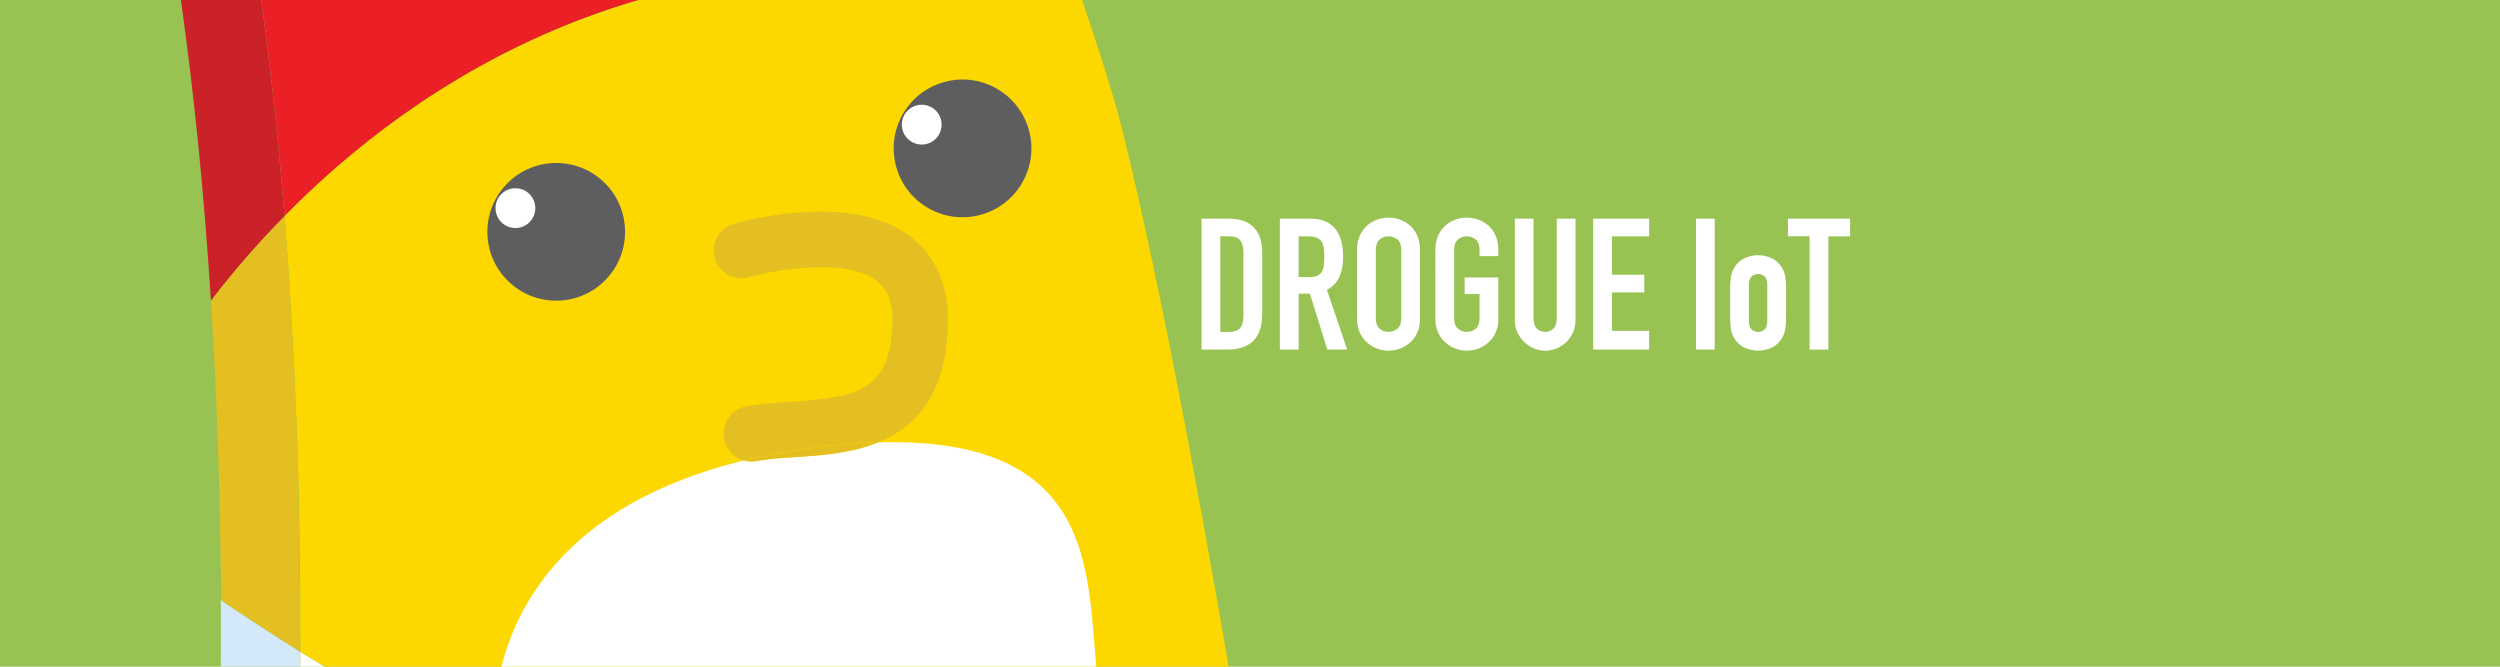
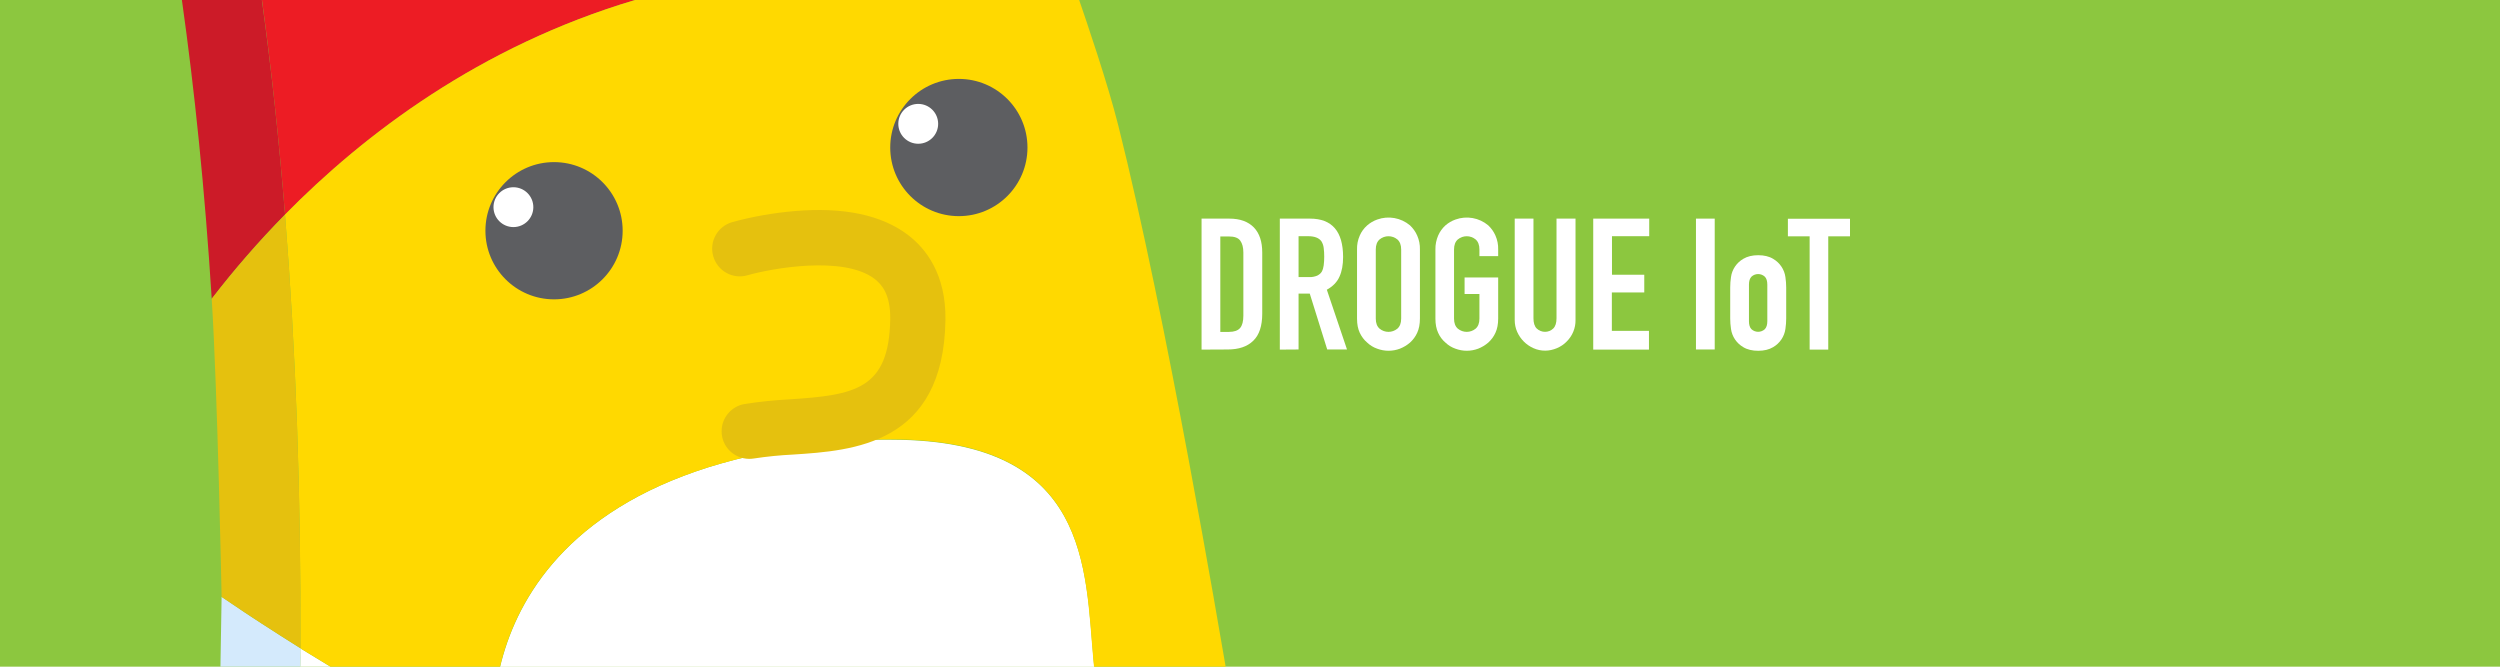
- <svg xmlns="http://www.w3.org/2000/svg" id="e0tegvfh07j7s1" viewBox="0 0 1920 512" shape-rendering="geometricPrecision" text-rendering="geometricPrecision" width="1920" height="512">
-   <style>#e0tegvfh07j7s24 {animation: e0tegvfh07j7s24_c_o 10000ms linear infinite normal forwards}@keyframes e0tegvfh07j7s24_c_o { 0% {opacity: 1} 97% {opacity: 1} 98% {opacity: 0} 100% {opacity: 0} }#e0tegvfh07j7s31 {animation: e0tegvfh07j7s31_c_o 10000ms linear infinite normal forwards}@keyframes e0tegvfh07j7s31_c_o { 0% {opacity: 0} 97% {opacity: 0} 98% {opacity: 1} 100% {opacity: 1} }</style>
-   <g id="e0tegvfh07j7s2">
-     <rect id="e0tegvfh07j7s3" width="1920" height="512" rx="0" ry="0" fill="rgb(152,195,83)" stroke="none" stroke-width="1" />
-     <g id="e0tegvfh07j7s4">
-       <path id="e0tegvfh07j7s5" d="M922.77,268.47L922.77,167.93L944.1,167.93Q956.49,167.93,962.95,174.71Q969.41,181.49,969.38,193.92L969.38,240.92Q969.38,255.04,962.53,261.75Q955.68,268.46,942.83,268.46ZM937.18,181.47L937.18,254.9L943.81,254.9C947.86,254.9,950.74,253.9,952.43,251.9C954.12,249.9,954.97,246.69,954.97,242.36L954.97,193.9Q954.97,187.97,952.57,184.72Q950.17,181.47,943.81,181.48Z" fill="rgb(255,255,255)" stroke="none" stroke-width="1" />
-       <path id="e0tegvfh07j7s6" d="M982.93,268.47L982.93,167.93L1006.1,167.93Q1031.51,167.93,1031.51,197.45C1031.654,202.624,1030.713,207.771,1028.75,212.56C1026.731,216.878,1023.327,220.397,1019.08,222.56L1034.61,268.45L1019.36,268.45L1006,225.55L997.39,225.55L997.39,268.48ZM997.34,181.47L997.34,212.81L1005.52,212.81C1007.595,212.915,1009.668,212.574,1011.6,211.81C1013.039,211.167,1014.264,210.126,1015.13,208.81C1015.948,207.298,1016.474,205.646,1016.68,203.94C1017.253,199.485,1017.253,194.975,1016.68,190.52C1016.455,188.757,1015.88,187.058,1014.99,185.52Q1012.31,181.58,1004.82,181.52Z" fill="rgb(255,255,255)" stroke="none" stroke-width="1" />
-       <path id="e0tegvfh07j7s7" d="M1042.25,191.65C1042.171,187.96,1042.89,184.296,1044.36,180.91C1045.67,177.951,1047.596,175.305,1050.01,173.15C1052.269,171.172,1054.881,169.638,1057.71,168.63C1066.318,165.529,1075.926,167.252,1082.92,173.15C1085.258,175.339,1087.129,177.979,1088.42,180.91C1089.888,184.297,1090.611,187.959,1090.54,191.65L1090.54,244.74C1090.641,248.475,1089.917,252.187,1088.42,255.61C1087.131,258.464,1085.257,261.015,1082.92,263.1C1080.626,265.136,1077.965,266.718,1075.08,267.76C1069.479,269.834,1063.321,269.834,1057.72,267.76C1054.868,266.736,1052.25,265.152,1050.02,263.1C1047.609,261.049,1045.68,258.491,1044.37,255.61C1042.872,252.187,1042.151,248.475,1042.26,244.74ZM1056.65,244.74C1056.65,248.23,1057.65,250.74,1059.54,252.44C1063.511,255.739,1069.269,255.739,1073.24,252.44Q1076.14,249.96,1076.14,244.74L1076.14,191.65C1076.14,188.16,1075.14,185.6,1073.24,183.95C1069.269,180.651,1063.511,180.651,1059.54,183.95Q1056.65,186.43,1056.65,191.65Z" fill="rgb(255,255,255)" stroke="none" stroke-width="1" />
-       <path id="e0tegvfh07j7s8" d="M1102.4,191.65C1102.329,187.959,1103.052,184.297,1104.52,180.91C1105.826,177.949,1107.753,175.302,1110.17,173.15C1112.427,171.174,1115.036,169.641,1117.86,168.63C1126.468,165.529,1136.076,167.252,1143.07,173.15C1145.417,175.334,1147.292,177.975,1148.58,180.91C1150.048,184.297,1150.771,187.959,1150.7,191.65L1150.7,196.73L1136.29,196.73L1136.29,191.65C1136.29,188.16,1135.29,185.6,1133.4,183.95C1129.429,180.651,1123.671,180.651,1119.7,183.95Q1116.8,186.43,1116.8,191.65L1116.8,244.74C1116.8,248.23,1117.8,250.74,1119.7,252.44C1123.671,255.739,1129.429,255.739,1133.4,252.44C1135.32,250.79,1136.29,248.22,1136.29,244.74L1136.29,225.82L1124.86,225.82L1124.86,213.11L1150.7,213.11L1150.7,244.72C1150.8,248.455,1150.076,252.166,1148.58,255.59C1147.285,258.443,1145.409,260.995,1143.07,263.08C1140.776,265.111,1138.119,266.692,1135.24,267.74C1129.639,269.814,1123.481,269.814,1117.88,267.74C1115.032,266.715,1112.417,265.13,1110.19,263.08C1107.779,261.029,1105.85,258.471,1104.54,255.59C1103.044,252.166,1102.32,248.455,1102.42,244.72Z" fill="rgb(255,255,255)" stroke="none" stroke-width="1" />
-       <path id="e0tegvfh07j7s9" d="M1210,167.93L1210,245.87C1210.08,252.069,1207.632,258.034,1203.22,262.39C1201.072,264.546,1198.533,266.273,1195.74,267.48C1192.898,268.708,1189.835,269.341,1186.74,269.34C1183.643,269.356,1180.577,268.722,1177.74,267.48C1172.167,265.008,1167.712,260.553,1165.24,254.98C1163.992,252.106,1163.358,249.003,1163.38,245.87L1163.38,167.93L1177.78,167.93L1177.78,244.46Q1177.78,249.83,1180.33,252.37C1183.888,255.762,1189.482,255.762,1193.04,252.37Q1195.58,249.84,1195.58,244.46L1195.58,167.93Z" fill="rgb(255,255,255)" stroke="none" stroke-width="1" />
-       <path id="e0tegvfh07j7s10" d="M1223.56,268.47L1223.56,167.93L1266.56,167.93L1266.56,181.48L1238,181.48L1238,211L1262.79,211L1262.79,224.56L1238,224.56L1238,254.09L1266.5,254.09L1266.5,268.5Z" fill="rgb(255,255,255)" stroke="none" stroke-width="1" />
-       <path id="e0tegvfh07j7s11" d="M1302.5,268.47L1302.5,167.93L1316.9,167.93L1316.9,268.47Z" fill="rgb(255,255,255)" stroke="none" stroke-width="1" />
-       <path id="e0tegvfh07j7s12" d="M1328.77,220.88C1328.751,218.183,1328.939,215.489,1329.33,212.82C1330.126,206.952,1333.593,201.783,1338.72,198.82C1345.927,195.067,1354.513,195.067,1361.72,198.82C1366.847,201.783,1370.314,206.952,1371.11,212.82C1371.5,215.489,1371.69,218.183,1371.68,220.88L1371.68,244.46C1371.688,247.137,1371.497,249.811,1371.11,252.46C1370.316,258.329,1366.848,263.498,1361.72,266.46C1354.513,270.213,1345.927,270.213,1338.72,266.46C1333.593,263.497,1330.126,258.328,1329.33,252.46C1328.939,249.791,1328.751,247.097,1328.77,244.4ZM1343.17,246.72Q1343.17,250.81,1345.08,252.86C1347.97,255.602,1352.5,255.602,1355.39,252.86Q1357.29,250.86,1357.29,246.72L1357.29,218.62Q1357.29,214.52,1355.39,212.48C1352.5,209.738,1347.97,209.738,1345.08,212.48Q1343.18,214.48,1343.17,218.62Z" fill="rgb(255,255,255)" stroke="none" stroke-width="1" />
-       <path id="e0tegvfh07j7s13" d="M1389.77,268.47L1389.77,181.47L1373.12,181.47L1373.12,167.93L1420.84,167.93L1420.84,181.48L1404.17,181.48L1404.17,268.48Z" fill="rgb(255,255,255)" stroke="none" stroke-width="1" />
+ <svg xmlns="http://www.w3.org/2000/svg" id="euactrf395kd1" viewBox="0 0 1920 512" shape-rendering="geometricPrecision" text-rendering="geometricPrecision">
+   <style>#euactrf395kd23 {animation: euactrf395kd23_c_o 10000ms linear infinite normal forwards}@keyframes euactrf395kd23_c_o { 0% {opacity: 1} 97% {opacity: 1} 98% {opacity: 0} 100% {opacity: 0} }#euactrf395kd29 {animation: euactrf395kd29_c_o 10000ms linear infinite normal forwards}@keyframes euactrf395kd29_c_o { 0% {opacity: 0} 97% {opacity: 0} 98% {opacity: 1} 100% {opacity: 1} }</style>
+   <g id="euactrf395kd2">
+     <rect id="euactrf395kd3" width="1920" height="512" rx="0" ry="0" fill="rgb(140,199,63)" stroke="none" stroke-width="1" />
+     <g id="euactrf395kd4">
+       <path id="euactrf395kd5" d="M922.8,268.5L922.8,167.9L944.1,167.9C952.4,167.9,958.6,170.2,963,174.7C967.3,179.2,969.4,185.6,969.4,193.9L969.4,240.9C969.4,250.3,967.1,257.3,962.5,261.7C957.9,266.2,951.4,268.4,942.8,268.4L922.8,268.5ZM937.2,181.5L937.2,254.9L943.8,254.9C947.8,254.9,950.7,253.9,952.4,251.9C954.1,249.9,954.9,246.7,954.9,242.4L954.9,194C954.9,190,954.1,187,952.5,184.8C950.9,182.6,948,181.6,943.7,181.6L937.2,181.6Z" fill="rgb(255,255,255)" stroke="none" stroke-width="1" />
+       <path id="euactrf395kd6" d="M982.9,268.5L982.9,167.9L1006.1,167.9C1023,167.9,1031.5,177.7,1031.5,197.4C1031.5,203.3,1030.6,208.4,1028.7,212.5C1026.9,216.6,1023.6,220,1019,222.5L1034.5,268.4L1019.3,268.4L1005.9,225.5L997.3,225.5L997.3,268.4L982.9,268.5ZM997.3,181.5L997.3,212.8L1005.5,212.8C1007.6,212.9,1009.6,212.5,1011.6,211.7C1013,211,1014.3,210,1015.1,208.7C1015.9,207.2,1016.4,205.5,1016.6,203.8C1016.9,201.6,1017,199.3,1017,197.1C1017,194.9,1016.9,192.6,1016.6,190.4C1016.4,188.6,1015.8,186.9,1014.9,185.4C1013.1,182.8,1009.7,181.4,1004.7,181.4L997.3,181.4Z" fill="rgb(255,255,255)" stroke="none" stroke-width="1" />
+       <path id="euactrf395kd7" d="M1042.2,191.6C1042.1,187.9,1042.8,184.3,1044.3,180.9C1045.6,177.9,1047.5,175.3,1050,173.1C1052.3,171.1,1054.9,169.6,1057.7,168.6C1066.3,165.5,1075.9,167.2,1082.9,173.1C1085.2,175.3,1087.1,177.9,1088.4,180.9C1089.9,184.3,1090.6,187.9,1090.5,191.6L1090.5,244.7C1090.5,248.9,1089.8,252.6,1088.4,255.6C1087.1,258.5,1085.2,261,1082.9,263.1C1080.6,265.1,1077.9,266.7,1075.1,267.8C1069.5,269.9,1063.3,269.9,1057.7,267.8C1054.8,266.8,1052.2,265.2,1050,263.1C1047.6,261.1,1045.7,258.5,1044.3,255.6C1042.9,252.6,1042.2,249,1042.2,244.7L1042.2,191.6ZM1056.6,244.7C1056.6,248.2,1057.6,250.7,1059.5,252.4C1063.5,255.7,1069.2,255.7,1073.2,252.4C1075.1,250.7,1076.1,248.2,1076.1,244.7L1076.1,191.6C1076.1,188.1,1075.1,185.6,1073.2,183.9C1069.2,180.6,1063.5,180.6,1059.5,183.9C1057.6,185.6,1056.6,188.1,1056.6,191.6L1056.6,244.7Z" fill="rgb(255,255,255)" stroke="none" stroke-width="1" />
+       <path id="euactrf395kd8" d="M1102.4,191.6C1102.3,187.9,1103.1,184.2,1104.5,180.9C1105.8,177.9,1107.7,175.3,1110.1,173.1C1112.4,171.1,1115,169.6,1117.8,168.6C1126.4,165.5,1136,167.2,1143,173.1C1145.3,175.3,1147.2,177.9,1148.5,180.9C1150,184.3,1150.7,187.9,1150.6,191.6L1150.6,196.7L1136.2,196.7L1136.2,191.6C1136.2,188.1,1135.2,185.6,1133.3,183.9C1129.3,180.6,1123.6,180.6,1119.6,183.9C1117.7,185.6,1116.7,188.1,1116.7,191.6L1116.7,244.7C1116.7,248.2,1117.7,250.7,1119.6,252.4C1123.6,255.7,1129.3,255.7,1133.3,252.4C1135.2,250.7,1136.2,248.2,1136.2,244.7L1136.2,225.8L1124.8,225.8L1124.8,213.1L1150.6,213.1L1150.6,244.7C1150.6,248.9,1149.9,252.6,1148.5,255.6C1147.2,258.5,1145.3,261,1143,263.1C1140.7,265.1,1138,266.7,1135.2,267.8C1129.6,269.9,1123.4,269.9,1117.8,267.8C1114.9,266.8,1112.3,265.2,1110.1,263.1C1107.7,261.1,1105.8,258.5,1104.5,255.6C1103.1,252.6,1102.4,249,1102.4,244.7L1102.4,191.6Z" fill="rgb(255,255,255)" stroke="none" stroke-width="1" />
+       <path id="euactrf395kd9" d="M1210,167.9L1210,245.8C1210.1,252,1207.6,258,1203.2,262.3C1201.1,264.5,1198.5,266.2,1195.7,267.4C1192.8,268.6,1189.8,269.3,1186.7,269.3C1183.6,269.3,1180.6,268.7,1177.7,267.4C1172.1,264.9,1167.7,260.5,1165.2,254.9C1163.9,252,1163.3,248.9,1163.3,245.8L1163.3,167.9L1177.7,167.9L1177.7,244.4C1177.7,248,1178.5,250.6,1180.2,252.3C1183.8,255.7,1189.4,255.7,1192.9,252.3C1194.6,250.6,1195.4,248,1195.4,244.4L1195.4,167.9L1210,167.9Z" fill="rgb(255,255,255)" stroke="none" stroke-width="1" />
+       <path id="euactrf395kd10" d="M1223.6,268.5L1223.6,167.9L1266.6,167.9L1266.6,181.4L1238,181.4L1238,211L1262.8,211L1262.8,224.6L1237.9,224.6L1237.9,254.1L1266.4,254.1L1266.4,268.5L1223.6,268.5Z" fill="rgb(255,255,255)" stroke="none" stroke-width="1" />
+       <path id="euactrf395kd11" d="M1302.5,268.5L1302.5,167.9L1316.9,167.9L1316.9,268.4L1302.5,268.4Z" fill="rgb(255,255,255)" stroke="none" stroke-width="1" />
+       <path id="euactrf395kd12" d="M1328.8,220.9C1328.8,218.2,1329,215.5,1329.4,212.8C1330.2,206.9,1333.7,201.8,1338.8,198.8C1342,196.9,1345.8,196,1350.3,196C1354.8,196,1358.7,196.9,1361.8,198.8C1366.9,201.8,1370.4,206.9,1371.2,212.8C1371.6,215.5,1371.8,218.2,1371.8,220.9L1371.8,244.5C1371.8,247.2,1371.6,249.9,1371.2,252.6C1370.4,258.5,1366.9,263.6,1361.8,266.6C1358.6,268.5,1354.8,269.4,1350.3,269.4C1345.8,269.4,1341.9,268.5,1338.8,266.6C1333.7,263.6,1330.2,258.5,1329.4,252.6C1329,249.9,1328.8,247.2,1328.8,244.5L1328.8,220.9ZM1343.2,246.7C1343.2,249.4,1343.8,251.5,1345.1,252.8C1348,255.5,1352.5,255.5,1355.4,252.8C1356.7,251.4,1357.3,249.4,1357.3,246.7L1357.3,218.6C1357.3,215.9,1356.7,213.8,1355.4,212.5C1352.5,209.8,1348,209.8,1345.1,212.5C1343.8,213.9,1343.2,215.9,1343.2,218.6L1343.2,246.7Z" fill="rgb(255,255,255)" stroke="none" stroke-width="1" />
+       <path id="euactrf395kd13" d="M1389.8,268.5L1389.8,181.5L1373.1,181.5L1373.1,168L1420.8,168L1420.8,181.5L1404.1,181.5L1404.1,268.5L1389.8,268.5Z" fill="rgb(255,255,255)" stroke="none" stroke-width="1" />
    </g>
-     <path id="e0tegvfh07j7s14" d="M230.62,500.63Q230.62,506.3,230.62,512L249.25,512C243,508.23,236.74,504.43,230.62,500.63Z" fill="rgb(255,255,255)" stroke="none" stroke-width="1" />
-     <path id="e0tegvfh07j7s15" d="M200.65,0Q211.54,79.65,218.51,166.09L218.51,166.09L218.51,166C227.51,156.86,237.14,147.57,247.39,138.28C306.79,84.28,387.39,30.15,490.45,-0.01Z" fill="rgb(235,32,39)" stroke="none" stroke-width="1" />
-     <path id="e0tegvfh07j7s16" d="M368.33,512L943.6,512C937.55,477,897.43,240.84,861.37,97.7C853.08,64.7,836.13,15.22,831.11,-0L490.61,-0C387.45,30.19,306.82,84.4,247.39,138.29C237.14,147.6,227.51,156.91,218.51,166.09C218.68,168.09,218.83,170.21,218.99,172.27Q231.08,326,230.7,500.47L230.38,500.27L230.38,500.39C236.68,504.27,243.06,508.16,249.49,512Z" fill="rgb(253,216,0)" stroke="none" stroke-width="1" />
-     <path id="e0tegvfh07j7s17" d="M200.14,481.15L187.24,472.6C181.1,468.6,175.24,464.83,169.9,460.95L169.9,460.95L169.59,460.73L169.59,461.36Q169.71,486.3,169.59,512L230.36,512C230.36,508.15,230.36,504.3,230.36,500.47C219.93,493.9,209.72,487.41,200.14,481.15Z" fill="rgb(211,232,248)" stroke="none" stroke-width="1" />
-     <path id="e0tegvfh07j7s18" d="M218.51,166.09Q211.55,79.64,200.65,0L138.92,0C148.7,69.38,156.63,146.14,162,231C179.463,208.205,198.336,186.526,218.51,166.09Z" fill="rgb(203,33,41)" stroke="none" stroke-width="1" />
-     <path id="e0tegvfh07j7s19" d="M162,231C166.5,302.13,169.11,378.38,169.91,461L169.91,461L169.91,460.78C175.38,464.5,181.31,468.69,187.57,472.65L200.47,481.2C209.95,487.39,220.05,493.82,230.39,500.32Q230.93,325.83,219,172.32L218.52,166.14C198.345,186.559,179.468,208.221,162,231Z" fill="rgb(227,191,33)" stroke="none" stroke-width="1" />
-     <path id="e0tegvfh07j7s20" d="M802.63,376.29C780.82,354.45,745.53,339.88,687.46,339.61C683.27,339.61,678.95,339.61,674.46,339.71C653.54,348.23,629.95,349.79,610.54,351.09C600.464,351.514,590.421,352.516,580.46,354.09C579.2,354.267,577.932,354.373,576.66,354.41C574.899,354.373,573.149,354.118,571.45,353.65C565.82,354.99,560.34,356.43,555.05,357.97C548.24,359.97,541.67,361.97,535.34,364.22C432.74,399.74,397.06,464.66,385.06,512L841.83,512C841.78,511.2,841.74,510.39,841.74,509.57C837.69,465.92,837.7,411.65,802.63,376.29Z" fill="rgb(255,255,255)" stroke="none" stroke-width="1" />
-     <g id="e0tegvfh07j7s21">
-       <path id="e0tegvfh07j7s22" d="M637,342.46C616.633,344.595,596.413,347.954,576.45,352.52Q573.97,353.08,571.55,353.66C573.249,354.128,574.999,354.383,576.76,354.42C578.032,354.383,579.3,354.277,580.56,354.1C590.521,352.526,600.564,351.524,610.64,351.1C630.05,349.8,653.64,348.24,674.56,339.72C669.35,339.83,663.97,340.06,658.46,340.57C651.52,341,644.39,341.67,637,342.46Z" fill="rgb(227,191,33)" stroke="none" stroke-width="1" />
-       <path id="e0tegvfh07j7s23" d="M699.25,181.77C678.99,166.33,649.62,160.15,611.78,163.32C595.488,164.729,579.353,167.591,563.57,171.87C556.217,173.957,550.544,179.822,548.704,187.241C546.864,194.66,549.139,202.496,554.665,207.777C560.191,213.058,568.122,214.975,575.45,212.8C593.18,207.73,649.62,197.28,673.37,215.65C678.67,219.76,685.37,227.36,685.37,246.76C684.5,300.59,658.14,305.18,607.79,308.5C596.139,309.082,584.527,310.271,573,312.06C563.354,313.939,556.233,322.154,555.742,331.97C555.252,341.785,561.519,350.669,570.93,353.5C572.66,353.08,574.41,352.68,576.17,352.28C596.137,347.719,616.36,344.36,636.73,342.22C644.17,341.43,651.29,340.8,658.18,340.32Q666.85,339.72,675.03,339.5C703.63,327.68,727.13,302.73,728.03,247.5C728.62,211.77,712.71,192.06,699.25,181.77Z" fill="rgb(227,191,33)" stroke="none" stroke-width="1" />
+     <g id="euactrf395kd14">
+       <path id="euactrf395kd15" d="M230.6,512L253.8,512C246,507.3,238.2,502.6,230.6,497.9C230.7,502.6,230.7,507.3,230.6,512Z" fill="rgb(255,255,255)" stroke="none" stroke-width="1" />
+       <path id="euactrf395kd16" d="M656.8,338.5C650,339,642.9,339.6,635.5,340.5C615.2,342.6,595.1,346,575.2,350.5C567.9,352.1,560.8,353.9,554,355.9C547.2,357.8,540.6,359.9,534.3,362.1C430.3,398.2,395.4,464.7,384.1,512.1L840.4,512.1C840.2,510.5,840.1,508.8,839.9,507.2C833.3,436.7,837.4,338.4,685.9,337.7C676.8,337.5,667.1,337.8,656.8,338.5Z" fill="rgb(255,255,255)" stroke="none" stroke-width="1" />
+     </g>
+     <path id="euactrf395kd17" d="M201.2,0C208.4,52.7,214.3,107.6,218.9,164.8C279.5,103.2,368.4,35.5,487.7,0L201.2,0Z" fill="rgb(237,28,36)" stroke="none" stroke-width="1" />
+     <path id="euactrf395kd18" d="M218.9,164.8C227.2,268.6,231.2,379.6,230.7,497.9C238.3,502.6,246,507.3,253.8,512L384,512C395.3,464.6,430.3,398.1,534.3,362.1C540.6,359.9,547.1,357.8,554,355.9C560.8,354,567.9,352.1,575.2,350.4C595.1,345.9,615.3,342.5,635.5,340.4C642.9,339.6,650,338.9,656.8,338.4C667,337.7,676.7,337.4,685.8,337.4C837.4,338.1,833.2,436.5,839.7,507C839.9,508.7,840,510.3,840.2,512L941.3,512C937.3,489,895.9,243.6,858.9,96.6C850.8,64.2,834.3,16,828.8,0L487.8,0C368.4,35.5,279.5,103.2,218.9,164.8Z" fill="rgb(255,217,0)" stroke="none" stroke-width="1" />
+     <path id="euactrf395kd19" d="M187.7,470.2C181.5,466.1,175.6,462.1,170.2,458.4C170.2,458.4,169.9,479.2,169.3,512L230.7,512C230.7,507.3,230.7,502.6,230.8,497.9C220.4,491.4,210.2,484.9,200.7,478.7C196.1,475.8,191.8,472.9,187.7,470.2Z" fill="rgb(212,234,252)" stroke="none" stroke-width="1" />
+     <path id="euactrf395kd20" d="M162.6,229.4C180,206.8,198.8,185.2,218.9,164.8C214.3,107.6,208.4,52.7,201.1,0L139.7,0C149.4,68.9,157.3,145.2,162.6,229.4Z" fill="rgb(204,27,40)" stroke="none" stroke-width="1" />
+     <path id="euactrf395kd21" d="M218.9,164.8C198.9,185.2,180.1,206.8,162.6,229.5C167.1,300.2,170.2,458.4,170.2,458.4C175.7,462.1,181.6,466.1,187.8,470.2C192,473,196.3,475.8,200.7,478.7C210.3,484.9,220.4,491.4,230.8,497.9C231.2,379.7,227.2,268.6,218.9,164.8Z" fill="rgb(229,193,14)" stroke="none" stroke-width="1" />
+     <path id="euactrf395kd22" d="M575.3,352.4C563.6,352.3,554.1,342.8,554.2,331.1C554.2,320.9,561.6,312.1,571.7,310.3C583.2,308.5,594.8,307.3,606.4,306.7C656.6,303.4,682.8,299.1,683.7,245.2C684,225.9,677,218.3,671.7,214.2C647.7,195.9,591.8,206.3,574.1,211.4C562.8,214.7,551.1,208.2,547.8,196.9C544.5,185.6,551,173.9,562.3,170.6C578,166.3,594.1,163.5,610.3,162.1C648,158.9,677.2,165.1,697.4,180.5C710.8,190.7,726.7,210.4,726.1,245.9C724.6,341.5,655.1,346.1,609.1,349.1C599,349.6,589,350.6,579.1,352.1C577.9,352.3,576.6,352.4,575.3,352.4Z" fill="rgb(229,193,14)" stroke="none" stroke-width="1" />
+   </g>
+   <g id="euactrf395kd23">
+     <g id="euactrf395kd24">
+       <circle id="euactrf395kd25" r="52.7" transform="matrix(1 0 0 1 425.5 177.2)" fill="rgb(93,94,97)" stroke="none" stroke-width="1" />
+       <circle id="euactrf395kd26" r="15.3" transform="matrix(1 0 0 1 394.3 159.1)" fill="rgb(255,255,255)" stroke="none" stroke-width="1" />
+       <circle id="euactrf395kd27" r="52.7" transform="matrix(1 0 0 1 736.4 113.3)" fill="rgb(93,94,97)" stroke="none" stroke-width="1" />
+       <circle id="euactrf395kd28" r="15.3" transform="matrix(1 0 0 1 705.2 95.1)" fill="rgb(255,255,255)" stroke="none" stroke-width="1" />
    </g>
  </g>
-   <g id="e0tegvfh07j7s24">
-     <g id="e0tegvfh07j7s25">
-       <circle id="e0tegvfh07j7s26" r="52.88" transform="matrix(0.707107 -0.707107 0.707107 0.707107 427.1753 178.0414)" fill="rgb(94,94,97)" stroke="none" stroke-width="1" />
-       <circle id="e0tegvfh07j7s27" r="15.28" transform="matrix(0.160226 -0.98708 0.98708 0.160226 395.8471 159.8446)" fill="rgb(255,255,255)" stroke="none" stroke-width="1" />
-     </g>
-     <g id="e0tegvfh07j7s28">
-       <circle id="e0tegvfh07j7s29" r="52.88" transform="matrix(0.973259 -0.22971 0.22971 0.973259 739.2308 113.9551)" fill="rgb(94,94,97)" stroke="none" stroke-width="1" />
-       <circle id="e0tegvfh07j7s30" r="15.28" transform="matrix(1 0 0 1 707.88 95.72)" fill="rgb(255,255,255)" stroke="none" stroke-width="1" />
-     </g>
-   </g>
-   <g id="e0tegvfh07j7s31" opacity="0">
-     <path id="e0tegvfh07j7s32" d="M386.25,197.56C390.368,199.223,394.85,199.778,399.25,199.17C405.93,197.92,412.33,195.17,418.79,192.82C421.79,191.75,424.58,189.71,427.65,189.23Q449.25,185.84,470.95,183.29C476.14,182.65,481.61,181.29,482.23,175.97C482.547,171.248,481.124,166.574,478.23,162.83C472.01,155.3,462.79,152.83,452.46,151.55C429.81,156.27,406.24,160.79,384.15,170.36C378.219,172.669,374.391,178.469,374.6,184.83C375,191.81,380.5,195.46,386.25,197.56Z" fill="rgb(227,191,33)" stroke="none" stroke-width="1" />
-     <path id="e0tegvfh07j7s33" d="M296.29,169.85C298.125,171.797,300.439,173.227,303,174C307,175,311.14,175.14,315.27,175.47C317.19,175.65,319.22,175.23,321.01,175.75Q333.65,179.35,346.15,183.44C349.15,184.44,352.48,185.05,354.15,182.29C355.521,179.796,355.931,176.886,355.3,174.11C353.81,168.43,349.4,164.74,344.08,161.45C330.52,158.3,316.51,154.82,302.03,154.45C298.206,154.205,294.647,156.408,293.16,159.94C291.61,163.87,293.68,167.25,296.29,169.85Z" fill="rgb(227,191,33)" stroke="none" stroke-width="1" />
-     <path id="e0tegvfh07j7s34" d="M294.31,214.93C296.758,216,299.444,216.41,302.1,216.12C306.1,215.48,310.03,213.96,313.96,212.64C315.79,212.05,317.49,210.87,319.35,210.64Q332.35,208.96,345.48,207.8C348.62,207.51,351.93,206.8,352.39,203.6C352.677,200.759,351.908,197.911,350.23,195.6C346.62,190.96,341.12,189.3,334.93,188.37C321.23,190.82,306.98,193.13,293.53,198.51C289.915,199.788,287.507,203.216,287.53,207.05C287.65,211.28,290.89,213.57,294.31,214.93Z" fill="rgb(227,191,33)" stroke="none" stroke-width="1" />
-     <path id="e0tegvfh07j7s35" d="M311.43,250.24C313.987,253.097,318.073,254.02,321.61,252.54C335.18,247.54,347.28,239.62,359.08,232.22C363.08,227.38,365.99,222.45,365.55,216.59C365.241,213.762,363.903,211.145,361.79,209.24C359.3,207.18,356.37,208.88,353.85,210.77Q343.38,218.7,332.6,226.23C331.07,227.31,329.01,227.58,327.26,228.37C323.46,230.03,319.56,231.52,316.14,233.77C313.961,235.327,312.235,237.436,311.14,239.88C309.55,243.19,308.69,247.06,311.43,250.24Z" fill="rgb(227,191,33)" stroke="none" stroke-width="1" />
-     <path id="e0tegvfh07j7s36" d="M834.89,63.68C833.361,61.736,830.768,60.974,828.43,61.78C819.48,64.47,811.36,69.03,803.43,73.3C800.68,76.3,798.57,79.3,798.61,83.1C798.705,84.941,799.47,86.683,800.76,88C802.28,89.43,804.24,88.46,805.93,87.34Q813.01,82.67,820.26,78.27C821.4,77.779,822.581,77.391,823.79,77.11C826.329,76.317,828.798,75.314,831.17,74.11C832.63,73.191,833.823,71.905,834.63,70.38C835.81,68.3,836.52,65.84,834.89,63.68Z" fill="rgb(227,191,33)" stroke="none" stroke-width="1" />
-     <path id="e0tegvfh07j7s37" d="M846.43,92C845.789,89.611,843.707,87.89,841.24,87.71C831.96,86.71,822.7,87.71,813.76,88.47C810.06,90.11,806.93,92.08,805.47,95.58C804.815,97.296,804.815,99.194,805.47,100.91C806.3,102.82,808.47,102.7,810.47,102.35Q818.83,100.84,827.22,99.64C828.457,99.643,829.692,99.753,830.91,99.97C833.568,100.237,836.244,100.284,838.91,100.11C840.612,99.841,842.213,99.127,843.55,98.04C845.46,96.64,847.08,94.66,846.43,92Z" fill="rgb(227,191,33)" stroke="none" stroke-width="1" />
-     <path id="e0tegvfh07j7s38" d="M837.33,116.47C836.244,115.121,834.819,114.085,833.2,113.47C830.633,112.76,828.01,112.271,825.36,112.01C824.12,111.984,822.884,111.843,821.67,111.59Q813.67,108.74,805.8,105.59C803.91,104.84,801.8,104.29,800.6,105.99C799.617,107.541,799.233,109.397,799.52,111.21C800.25,114.93,802.93,117.49,806.22,119.83C814.82,122.42,823.69,125.24,833,126.07C835.451,126.387,837.833,125.119,838.94,122.91C840.1,120.52,838.9,118.26,837.33,116.47Z" fill="rgb(227,191,33)" stroke="none" stroke-width="1" />
-     <path id="e0tegvfh07j7s39" d="M695.89,134.72C700.01,136.377,704.491,136.929,708.89,136.32C715.57,135.07,721.97,132.32,728.43,129.98C731.43,128.91,734.22,126.87,737.29,126.39Q758.88,123,780.58,120.39C785.78,119.76,791.25,118.39,791.86,113.08C792.178,108.358,790.755,103.683,787.86,99.94C781.63,92.4,772.42,89.94,762.09,88.66C739.43,93.38,715.86,97.9,693.78,107.47C687.848,109.803,684.038,115.63,684.28,122C684.65,129,690.14,132.61,695.89,134.72Z" fill="rgb(227,191,33)" stroke="none" stroke-width="1" />
+   <g id="euactrf395kd29" opacity="0">
+     <path id="euactrf395kd30" d="M386.2,197.6C390.3,199.3,394.8,199.8,399.2,199.2C405.9,198,412.3,195.2,418.7,192.9C421.7,191.8,424.5,189.8,427.6,189.3C442,187,456.4,185.1,470.9,183.4C476.1,182.8,481.6,181.4,482.2,176.1C482.5,171.4,481.1,166.7,478.2,163C472,155.5,462.8,153,452.4,151.7C429.7,156.4,406.2,160.9,384.1,170.5C378.2,172.8,374.3,178.6,374.5,185C375,191.8,380.5,195.5,386.2,197.6Z" fill="rgb(227,191,33)" stroke="none" stroke-width="1" />
+     <path id="euactrf395kd31" d="M296.3,169.8C298.1,171.7,300.4,173.2,303,174C307,175,311.1,175.1,315.3,175.5C317.2,175.7,319.2,175.3,321,175.8C329.4,178.2,337.8,180.8,346.1,183.5C349.1,184.5,352.4,185.1,354.1,182.4C355.5,179.9,355.9,177,355.3,174.2C353.8,168.5,349.4,164.8,344.1,161.5C330.5,158.4,316.5,154.9,302.1,154.5C298.3,154.3,294.7,156.5,293.2,160C291.6,163.9,293.7,167.2,296.3,169.8Z" fill="rgb(227,191,33)" stroke="none" stroke-width="1" />
+     <path id="euactrf395kd32" d="M294.3,214.9C296.7,216,299.4,216.4,302.1,216.1C306.1,215.5,310,213.9,314,212.6C315.8,212,317.5,210.8,319.4,210.6C328.1,209.5,336.8,208.5,345.5,207.8C348.6,207.5,351.9,206.8,352.4,203.6C352.7,200.8,351.9,197.9,350.2,195.6C346.6,191,341.1,189.3,334.9,188.4C321.2,190.8,306.9,193.2,293.5,198.5C289.9,199.8,287.5,203.2,287.5,207C287.6,211.3,290.9,213.6,294.3,214.9Z" fill="rgb(227,191,33)" stroke="none" stroke-width="1" />
+     <path id="euactrf395kd33" d="M311.4,250.2C314,253.1,318,254,321.6,252.5C335.2,247.4,347.3,239.6,359.1,232.2C363.1,227.4,366,222.4,365.6,216.6C365.3,213.8,364,211.2,361.8,209.2C359.3,207.1,356.4,208.8,353.9,210.7C346.9,216,339.8,221.1,332.6,226.2C331.1,227.3,329,227.5,327.3,228.3C323.5,230,319.6,231.5,316.2,233.7C314,235.3,312.3,237.4,311.2,239.8C309.5,243.2,308.7,247.1,311.4,250.2Z" fill="rgb(227,191,33)" stroke="none" stroke-width="1" />
+     <path id="euactrf395kd34" d="M834.9,63.7C833.4,61.8,830.8,61,828.4,61.8C819.5,64.5,811.3,69,803.4,73.3C800.6,76.3,798.5,79.3,798.6,83.1C798.7,84.9,799.4,86.7,800.7,88C802.2,89.4,804.2,88.5,805.9,87.3C810.6,84.2,815.4,81.2,820.2,78.2C821.2,77.6,822.6,77.5,823.7,77C826.2,76.1,828.8,75.3,831.1,74C832.6,73.1,833.7,71.8,834.6,70.3C835.8,68.3,836.5,65.8,834.9,63.7Z" fill="rgb(227,191,33)" stroke="none" stroke-width="1" />
+     <path id="euactrf395kd35" d="M846.4,92C845.8,89.6,843.7,87.9,841.2,87.7C831.9,86.6,822.7,87.6,813.7,88.5C810,90.1,806.9,92.1,805.4,95.6C804.8,97.3,804.8,99.2,805.4,100.9C806.2,102.8,808.4,102.7,810.4,102.3C816,101.3,821.5,100.4,827.1,99.6C828.3,99.4,829.6,99.9,830.8,99.9C833.5,100.1,836.2,100.3,838.8,100C840.5,99.7,842.1,99,843.4,97.9C845.5,96.6,847.1,94.7,846.4,92Z" fill="rgb(227,191,33)" stroke="none" stroke-width="1" />
+     <path id="euactrf395kd36" d="M837.3,116.5C836.2,115.2,834.8,114.1,833.2,113.5C830.7,112.7,828,112.4,825.4,112C824.2,111.8,822.8,112,821.7,111.6C816.4,109.7,811.1,107.7,805.8,105.6C803.9,104.9,801.8,104.3,800.6,106C799.6,107.5,799.2,109.4,799.5,111.2C800.2,114.9,802.9,117.5,806.2,119.8C814.8,122.4,823.7,125.2,833,126C835.5,126.3,837.8,125,838.9,122.8C840.1,120.5,838.9,118.3,837.3,116.5Z" fill="rgb(227,191,33)" stroke="none" stroke-width="1" />
+     <path id="euactrf395kd37" d="M695.9,134.7C700,136.4,704.5,136.9,708.9,136.3C715.6,135.1,722,132.3,728.4,130C731.4,128.9,734.2,126.9,737.3,126.4C751.7,124.1,766.1,122.2,780.6,120.5C785.8,119.9,791.3,118.5,791.9,113.2C792.2,108.5,790.8,103.8,787.9,100.1C781.7,92.6,772.5,90.1,762.1,88.8C739.4,93.5,715.9,98,693.8,107.6C687.9,109.9,684,115.7,684.2,122.1C684.7,129,690.1,132.6,695.9,134.7Z" fill="rgb(227,191,33)" stroke="none" stroke-width="1" />
  </g>
</svg>
